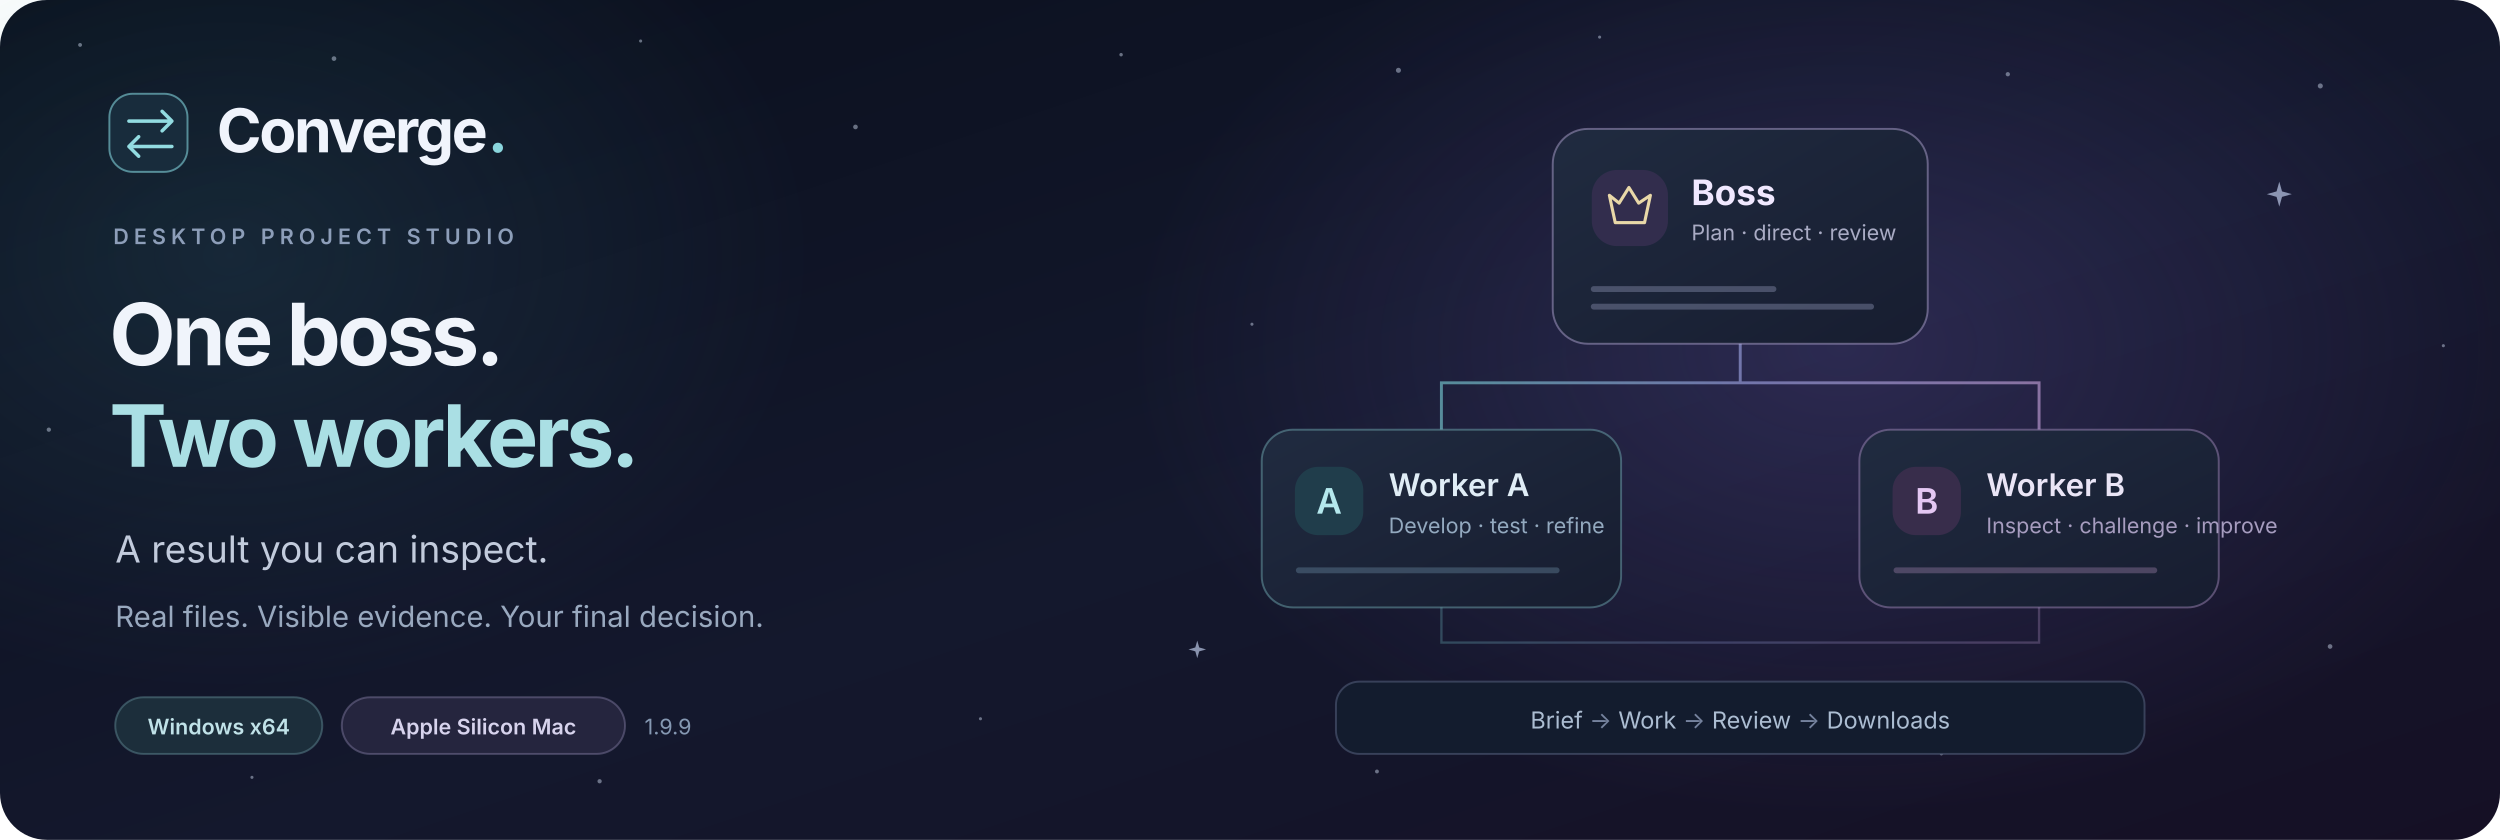
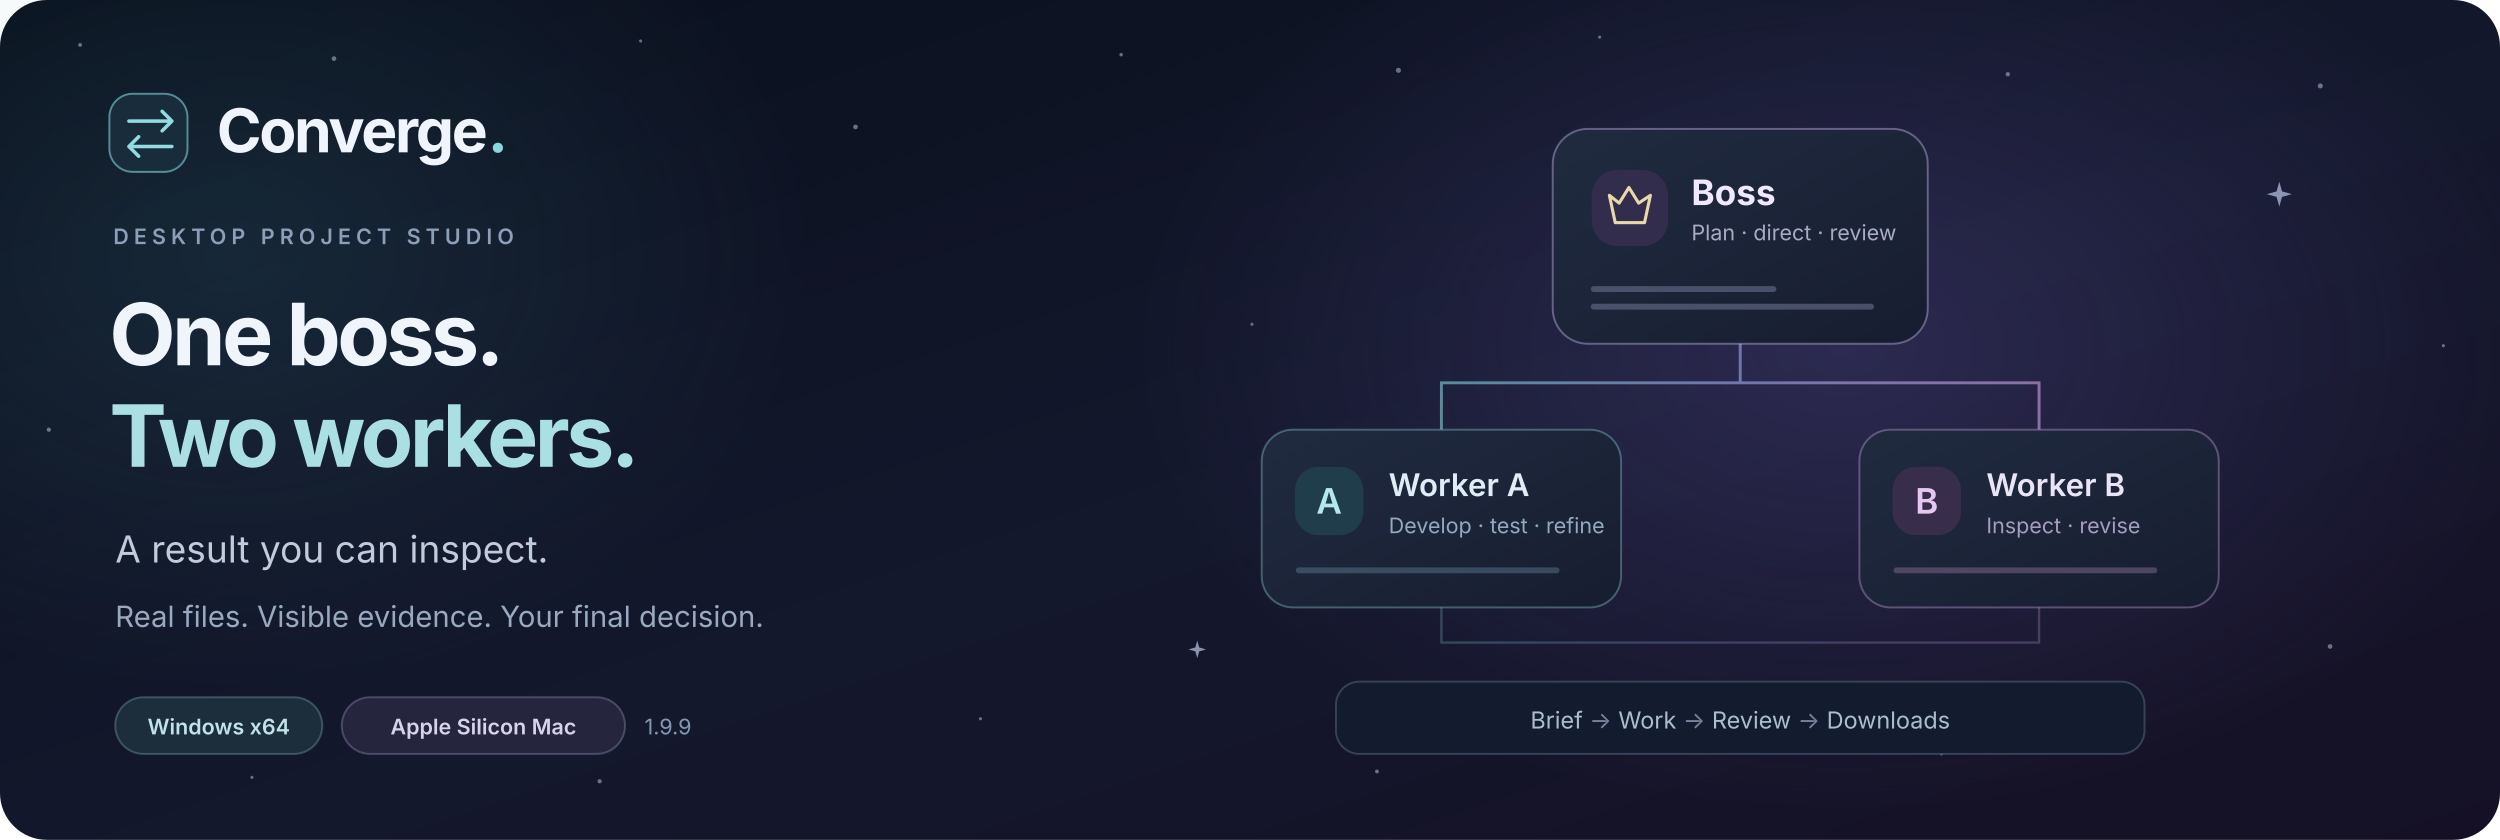
<svg xmlns="http://www.w3.org/2000/svg" width="1280" height="430" viewBox="0 0 1280 430" role="img" aria-labelledby="title desc">
  <defs>
    <linearGradient id="space" x2="1" y2="1">
      <stop stop-color="#090f1c" />
      <stop offset=".55" stop-color="#14182d" />
      <stop offset="1" stop-color="#151025" />
    </linearGradient>
    <radialGradient id="violet">
      <stop stop-color="#7864c3" stop-opacity=".24" />
      <stop offset="1" stop-color="#7864c3" stop-opacity="0" />
    </radialGradient>
    <radialGradient id="teal">
      <stop stop-color="#4a9aa7" stop-opacity=".16" />
      <stop offset="1" stop-color="#4a9aa7" stop-opacity="0" />
    </radialGradient>
    <linearGradient id="path">
      <stop stop-color="#80dbe0" />
      <stop offset=".5" stop-color="#a7aff0" />
      <stop offset="1" stop-color="#d0aae5" />
    </linearGradient>
    <linearGradient id="card" x2="1" y2="1">
      <stop stop-color="#202b40" />
      <stop offset="1" stop-color="#171d30" />
    </linearGradient>
  </defs>
  <rect width="1280" height="430" rx="24" fill="url(#space)" />
  <ellipse cx="943" cy="178" rx="366" ry="240" fill="url(#violet)" />
  <ellipse cx="117" cy="131" rx="302" ry="223" fill="url(#teal)" />
  <g fill="#dae7fb" opacity=".44">
    <circle cx="41" cy="23" r="1" />
    <circle cx="171" cy="30" r="1.2" />
    <circle cx="328" cy="21" r=".8" />
    <circle cx="438" cy="65" r="1.2" />
    <circle cx="574" cy="28" r=".9" />
    <circle cx="716" cy="36" r="1.3" />
    <circle cx="819" cy="19" r=".8" />
    <circle cx="1028" cy="38" r="1.1" />
    <circle cx="1188" cy="44" r="1.3" />
    <circle cx="25" cy="220" r="1.1" />
    <circle cx="129" cy="398" r=".8" />
    <circle cx="307" cy="400" r="1.1" />
    <circle cx="502" cy="368" r=".8" />
    <circle cx="641" cy="166" r=".8" />
    <circle cx="705" cy="395" r="1" />
    <circle cx="994" cy="386" r=".8" />
    <circle cx="1193" cy="331" r="1.2" />
    <circle cx="1251" cy="177" r=".8" />
  </g>
  <g fill="#c8d6f4" opacity=".65">
    <path d="m1167 93 1.4 5 5 1.4-5 1.4-1.4 5-1.4-5-5-1.4 5-1.4z" />
    <path d="m613 328 1 3.5 3.5 1-3.5 1-1 3.5-1-3.5-3.5-1 3.5-1z" />
  </g>
  <g font-family="Manrope,Inter,Segoe UI,Arial,sans-serif">
    <rect x="56" y="48" width="40" height="40" rx="12" fill="#182c3c" stroke="#78c4cc" stroke-opacity=".65" />
    <path d="M66 62h22l-5-5m5 5-5 5M88 75H66l5 5m-5-5 5-5" fill="none" stroke="#92dce1" stroke-width="1.8" stroke-linecap="round" stroke-linejoin="round" />
    <text x="111" y="78" fill="#f0f4fc" font-size="31" font-weight="700" letter-spacing="-1.2">Converge<tspan fill="#8ad6dd">.</tspan>
    </text>
    <text x="58" y="125" fill="#8d9eb9" font-size="11" font-weight="600" letter-spacing="2.6">DESKTOP PROJECT STUDIO</text>
    <text x="56" y="187" fill="#f0f4fb" font-size="44" font-weight="650" letter-spacing="-1.8">One boss.</text>
    <text x="56" y="239" fill="#aadfe4" font-size="44" font-weight="650" letter-spacing="-1.8">Two workers.</text>
    <text x="59" y="288" fill="#c2cbdc" font-size="19">A result you can inspect.</text>
    <text x="59" y="321" fill="#99a9bf" font-size="15">Real files. Visible evidence. Your final decision.</text>
    <rect x="59" y="357" width="106" height="29" rx="14.5" fill="#1c2e3b" stroke="#587d89" stroke-opacity=".55" />
    <text x="112" y="376" text-anchor="middle" fill="#c0e2e8" font-size="11" font-weight="600">Windows x64</text>
    <rect x="175" y="357" width="145" height="29" rx="14.5" fill="#25253e" stroke="#7b759b" stroke-opacity=".5" />
    <text x="247.5" y="376" text-anchor="middle" fill="#d7d3ed" font-size="11" font-weight="600">Apple Silicon Mac</text>
    <text x="330" y="376" fill="#8598b2" font-size="11">1.9.9</text>
    <path d="M891 175v21M891 196H738v24M891 196h153v24" stroke="url(#path)" stroke-opacity=".58" stroke-width="1.5" fill="none" />
    <path d="M738 310v19h306v-19" stroke="url(#path)" stroke-opacity=".25" stroke-width="1.2" fill="none" />
    <g transform="translate(795 66)">
      <rect width="192" height="110" rx="18" fill="url(#card)" stroke="#bdb0de" stroke-opacity=".45" />
      <rect x="20" y="21" width="39" height="39" rx="13" fill="#322d4d" />
      <path d="m29 34 5 4 5-8 5 8 6-4-3 14H32z" fill="none" stroke="#e9d8a8" stroke-width="1.6" stroke-linejoin="round" />
      <text x="71" y="39" fill="#f0e8ff" font-size="18" font-weight="650">Boss</text>
      <text x="71" y="57" fill="#a9abc4" font-size="11">Plan · direct · review</text>
      <path d="M21 82h92M21 91h142" stroke="#707793" stroke-opacity=".55" stroke-width="3" stroke-linecap="round" />
    </g>
    <g transform="translate(646 220)">
      <rect width="184" height="91" rx="16" fill="url(#card)" stroke="#83c5cc" stroke-opacity=".4" />
      <rect x="17" y="19" width="35" height="35" rx="12" fill="#203d4b" />
      <text x="34.5" y="43" text-anchor="middle" fill="#b4e8ed" font-size="18" font-weight="600">A</text>
      <text x="65" y="34" fill="#e0edf6" font-size="16" font-weight="600">Worker A</text>
      <text x="65" y="53" fill="#93a9bf" font-size="11">Develop · test · refine</text>
      <path d="M19 72h132" stroke="#607e96" stroke-opacity=".45" stroke-width="3" stroke-linecap="round" />
    </g>
    <g transform="translate(952 220)">
      <rect width="184" height="91" rx="16" fill="url(#card)" stroke="#bd9dd5" stroke-opacity=".4" />
      <rect x="17" y="19" width="35" height="35" rx="12" fill="#382d4b" />
      <text x="34.5" y="43" text-anchor="middle" fill="#e4c7f3" font-size="18" font-weight="600">B</text>
      <text x="65" y="34" fill="#eae5f6" font-size="16" font-weight="600">Worker B</text>
-       <text x="65" y="53" fill="#a69cbf" font-size="11">Inspect · challenge · improve</text>
+       <text x="65" y="53" fill="#a69cbf" font-size="11">Inspect · revise</text>
      <path d="M19 72h132" stroke="#8d759d" stroke-opacity=".45" stroke-width="3" stroke-linecap="round" />
    </g>
    <g transform="translate(684 349)">
      <rect width="414" height="37" rx="12" fill="#131c2e" stroke="#4c5672" stroke-opacity=".65" />
      <text x="207" y="24" text-anchor="middle" fill="#acbdd2" font-size="12">Brief <tspan fill="#75829d"> → </tspan> Work <tspan fill="#75829d"> → </tspan> Review <tspan fill="#75829d"> → </tspan> Downloads</text>
    </g>
  </g>
</svg>
